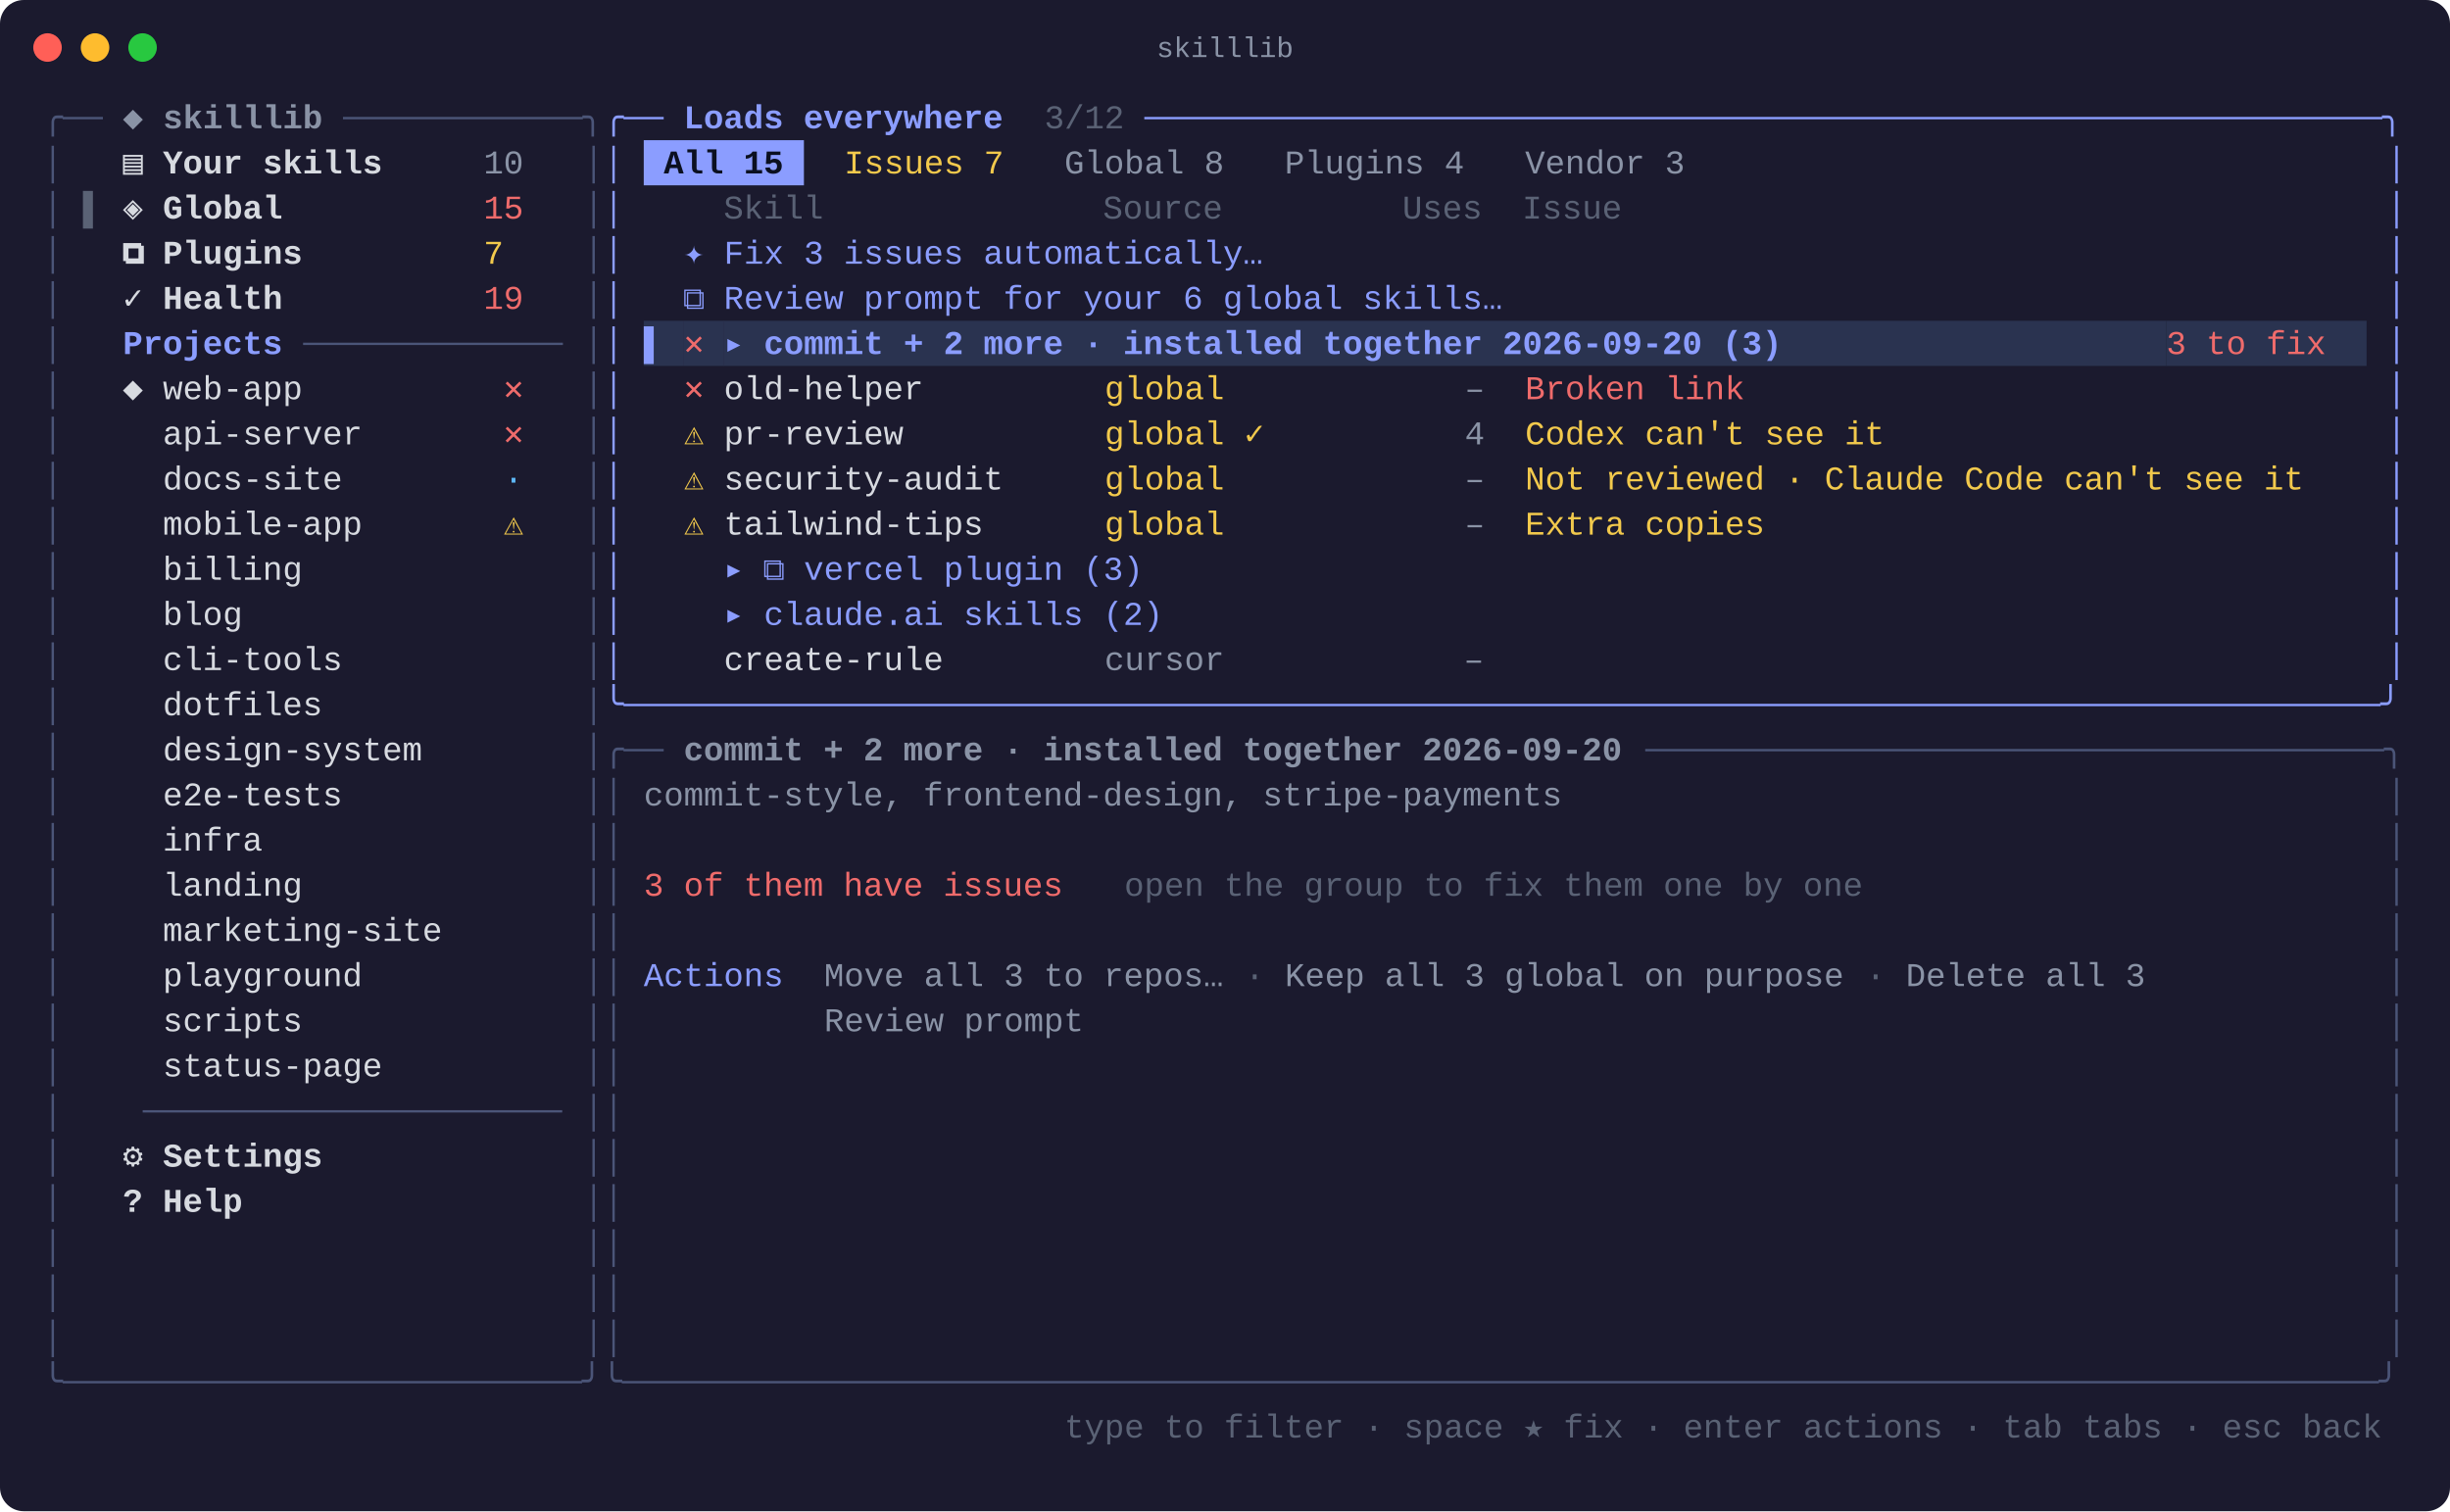
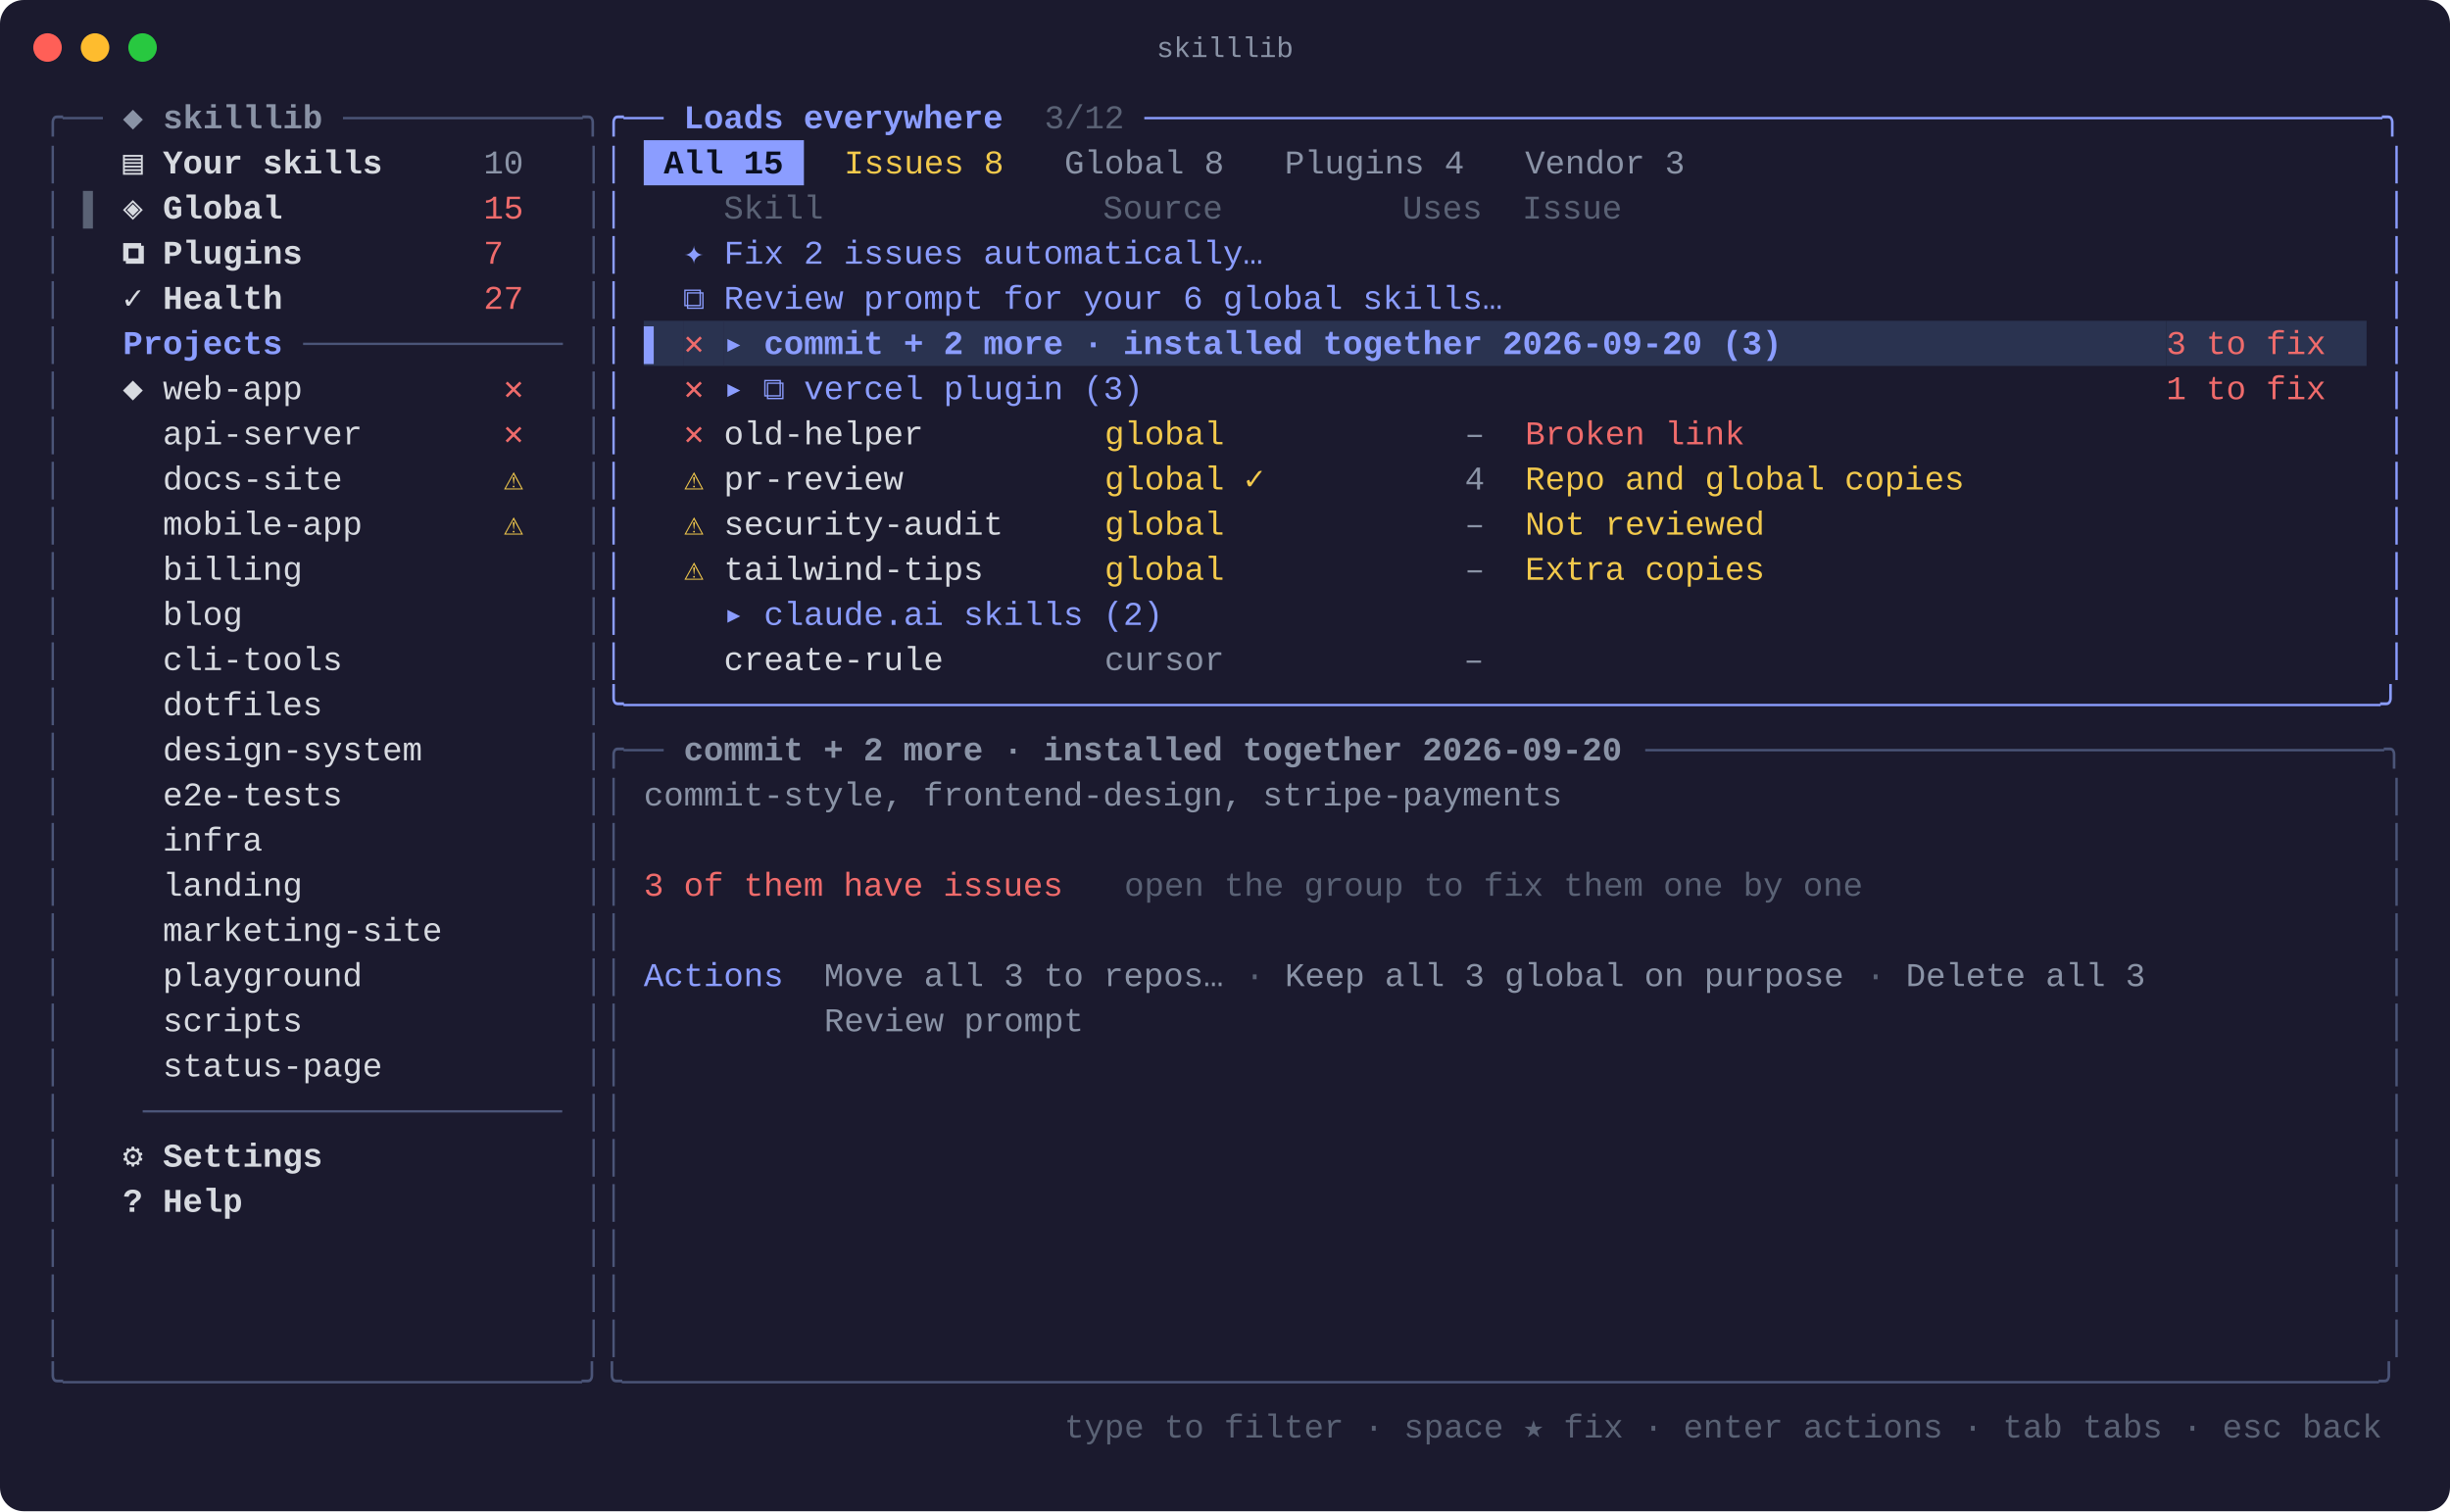
<svg xmlns="http://www.w3.org/2000/svg" width="1031" height="636" viewBox="0 0 1031 636" font-family="SFMono-Regular, Menlo, Consolas, 'Liberation Mono', monospace" font-size="14">
  <rect width="1031" height="636" rx="10" fill="#1b1a2e" />
  <circle cx="20" cy="20" r="6" fill="#ff5f57" />
  <circle cx="40" cy="20" r="6" fill="#febc2e" />
  <circle cx="60" cy="20" r="6" fill="#28c840" />
  <text x="515.5" y="24" fill="#8a93a6" font-size="12" text-anchor="middle">skilllib</text>
  <text x="18.0" y="54.0" fill="#4b5578" xml:space="preserve" textLength="25.3" lengthAdjust="spacingAndGlyphs">╭──</text>
  <text x="43.3" y="54.0" fill="#8a93a6" font-weight="bold" xml:space="preserve" textLength="101.2" lengthAdjust="spacingAndGlyphs"> ◆ skilllib </text>
  <text x="144.4" y="54.0" fill="#4b5578" xml:space="preserve" textLength="109.6" lengthAdjust="spacingAndGlyphs">────────────╮</text>
  <text x="254.0" y="54.0" fill="#8b9dff" xml:space="preserve" textLength="25.3" lengthAdjust="spacingAndGlyphs">╭──</text>
  <text x="279.3" y="54.0" fill="#8b9dff" font-weight="bold" xml:space="preserve" textLength="151.7" lengthAdjust="spacingAndGlyphs"> Loads everywhere </text>
  <text x="431.1" y="54.0" fill="#5a6275" xml:space="preserve" textLength="50.6" lengthAdjust="spacingAndGlyphs"> 3/12 </text>
  <text x="481.6" y="54.0" fill="#8b9dff" xml:space="preserve" textLength="531.1" lengthAdjust="spacingAndGlyphs">──────────────────────────────────────────────────────────────╮</text>
  <text x="18.0" y="73.0" fill="#4b5578" xml:space="preserve" textLength="8.4" lengthAdjust="spacingAndGlyphs">│</text>
  <text x="51.7" y="73.0" fill="#d7dae0" font-weight="bold" xml:space="preserve" textLength="151.7" lengthAdjust="spacingAndGlyphs">▤ Your skills     </text>
  <text x="203.5" y="73.0" fill="#8a93a6" xml:space="preserve" textLength="33.7" lengthAdjust="spacingAndGlyphs">10  </text>
  <text x="245.6" y="73.0" fill="#4b5578" xml:space="preserve" textLength="8.4" lengthAdjust="spacingAndGlyphs">│</text>
  <text x="254.0" y="73.0" fill="#8b9dff" xml:space="preserve" textLength="8.4" lengthAdjust="spacingAndGlyphs">│</text>
  <rect x="270.9" y="59.0" width="67.4" height="19" fill="#8b9dff" />
  <text x="270.9" y="73.0" fill="#0b1020" font-weight="bold" xml:space="preserve" textLength="67.4" lengthAdjust="spacingAndGlyphs"> All 15 </text>
-   <text x="346.8" y="73.0" fill="#f2c94c" xml:space="preserve" textLength="84.3" lengthAdjust="spacingAndGlyphs"> Issues 7 </text>
+   <text x="346.8" y="73.0" fill="#f2c94c" xml:space="preserve" textLength="84.3" lengthAdjust="spacingAndGlyphs"> Issues 8 </text>
  <text x="439.5" y="73.0" fill="#8a93a6" xml:space="preserve" textLength="84.3" lengthAdjust="spacingAndGlyphs"> Global 8 </text>
  <text x="532.2" y="73.0" fill="#8a93a6" xml:space="preserve" textLength="92.7" lengthAdjust="spacingAndGlyphs"> Plugins 4 </text>
  <text x="633.4" y="73.0" fill="#8a93a6" xml:space="preserve" textLength="84.3" lengthAdjust="spacingAndGlyphs"> Vendor 3 </text>
  <text x="1004.3" y="73.0" fill="#8b9dff" xml:space="preserve" textLength="8.4" lengthAdjust="spacingAndGlyphs">│</text>
  <text x="18.0" y="92.0" fill="#4b5578" xml:space="preserve" textLength="8.4" lengthAdjust="spacingAndGlyphs">│</text>
  <text x="34.9" y="92.0" fill="#5a6275" xml:space="preserve" textLength="16.9" lengthAdjust="spacingAndGlyphs">▌ </text>
  <text x="51.7" y="92.0" fill="#d7dae0" font-weight="bold" xml:space="preserve" textLength="151.7" lengthAdjust="spacingAndGlyphs">◈ Global          </text>
  <text x="203.5" y="92.0" fill="#ef6b6b" xml:space="preserve" textLength="33.7" lengthAdjust="spacingAndGlyphs">15  </text>
  <text x="245.6" y="92.0" fill="#4b5578" xml:space="preserve" textLength="8.4" lengthAdjust="spacingAndGlyphs">│</text>
  <text x="254.0" y="92.0" fill="#8b9dff" xml:space="preserve" textLength="8.4" lengthAdjust="spacingAndGlyphs">│</text>
  <text x="270.9" y="92.0" fill="#5a6275" xml:space="preserve" textLength="725.0" lengthAdjust="spacingAndGlyphs">    Skill              Source         Uses  Issue                                     </text>
  <text x="1004.3" y="92.0" fill="#8b9dff" xml:space="preserve" textLength="8.4" lengthAdjust="spacingAndGlyphs">│</text>
  <text x="18.0" y="111.0" fill="#4b5578" xml:space="preserve" textLength="8.4" lengthAdjust="spacingAndGlyphs">│</text>
  <text x="51.7" y="111.0" fill="#d7dae0" font-weight="bold" xml:space="preserve" textLength="151.7" lengthAdjust="spacingAndGlyphs">⧉ Plugins         </text>
-   <text x="203.5" y="111.0" fill="#f2c94c" xml:space="preserve" textLength="33.7" lengthAdjust="spacingAndGlyphs">7   </text>
+   <text x="203.5" y="111.0" fill="#ef6b6b" xml:space="preserve" textLength="33.7" lengthAdjust="spacingAndGlyphs">7   </text>
  <text x="245.6" y="111.0" fill="#4b5578" xml:space="preserve" textLength="8.4" lengthAdjust="spacingAndGlyphs">│</text>
  <text x="254.0" y="111.0" fill="#8b9dff" xml:space="preserve" textLength="8.4" lengthAdjust="spacingAndGlyphs">│</text>
-   <text x="287.8" y="111.0" fill="#8b9dff" xml:space="preserve" textLength="708.1" lengthAdjust="spacingAndGlyphs">✦ Fix 3 issues automatically…                                                       </text>
+   <text x="287.8" y="111.0" fill="#8b9dff" xml:space="preserve" textLength="708.1" lengthAdjust="spacingAndGlyphs">✦ Fix 2 issues automatically…                                                       </text>
  <text x="1004.3" y="111.0" fill="#8b9dff" xml:space="preserve" textLength="8.4" lengthAdjust="spacingAndGlyphs">│</text>
  <text x="18.0" y="130.0" fill="#4b5578" xml:space="preserve" textLength="8.4" lengthAdjust="spacingAndGlyphs">│</text>
  <text x="51.7" y="130.0" fill="#d7dae0" font-weight="bold" xml:space="preserve" textLength="151.7" lengthAdjust="spacingAndGlyphs">✓ Health          </text>
-   <text x="203.5" y="130.0" fill="#ef6b6b" xml:space="preserve" textLength="33.7" lengthAdjust="spacingAndGlyphs">19  </text>
+   <text x="203.5" y="130.0" fill="#ef6b6b" xml:space="preserve" textLength="33.7" lengthAdjust="spacingAndGlyphs">27  </text>
  <text x="245.6" y="130.0" fill="#4b5578" xml:space="preserve" textLength="8.4" lengthAdjust="spacingAndGlyphs">│</text>
  <text x="254.0" y="130.0" fill="#8b9dff" xml:space="preserve" textLength="8.4" lengthAdjust="spacingAndGlyphs">│</text>
  <text x="287.8" y="130.0" fill="#8b9dff" xml:space="preserve" textLength="708.1" lengthAdjust="spacingAndGlyphs">⧉ Review prompt for your 6 global skills…                                           </text>
  <text x="1004.3" y="130.0" fill="#8b9dff" xml:space="preserve" textLength="8.4" lengthAdjust="spacingAndGlyphs">│</text>
  <text x="18.0" y="149.0" fill="#4b5578" xml:space="preserve" textLength="8.4" lengthAdjust="spacingAndGlyphs">│</text>
  <text x="34.9" y="149.0" fill="#8b9dff" font-weight="bold" xml:space="preserve" textLength="92.7" lengthAdjust="spacingAndGlyphs">  Projects </text>
  <text x="127.6" y="149.0" fill="#4b5578" xml:space="preserve" textLength="109.6" lengthAdjust="spacingAndGlyphs">─────────────</text>
  <text x="245.6" y="149.0" fill="#4b5578" xml:space="preserve" textLength="8.4" lengthAdjust="spacingAndGlyphs">│</text>
  <text x="254.0" y="149.0" fill="#8b9dff" xml:space="preserve" textLength="8.4" lengthAdjust="spacingAndGlyphs">│</text>
  <rect x="270.9" y="135.0" width="16.9" height="19" fill="#2a3350" />
  <text x="270.9" y="149.0" fill="#8b9dff" xml:space="preserve" textLength="16.9" lengthAdjust="spacingAndGlyphs">▌ </text>
  <rect x="287.8" y="135.0" width="16.9" height="19" fill="#2a3350" />
  <text x="287.8" y="149.0" fill="#ef6b6b" xml:space="preserve" textLength="16.9" lengthAdjust="spacingAndGlyphs">✕ </text>
  <rect x="304.6" y="135.0" width="607.0" height="19" fill="#2a3350" />
  <text x="304.6" y="149.0" fill="#8b9dff" font-weight="bold" xml:space="preserve" textLength="607.0" lengthAdjust="spacingAndGlyphs">▸ commit + 2 more · installed together 2026-09-20 (3)                   </text>
  <rect x="911.6" y="135.0" width="84.3" height="19" fill="#2a3350" />
  <text x="911.6" y="149.0" fill="#ef6b6b" xml:space="preserve" textLength="84.3" lengthAdjust="spacingAndGlyphs">3 to fix  </text>
  <text x="1004.3" y="149.0" fill="#8b9dff" xml:space="preserve" textLength="8.4" lengthAdjust="spacingAndGlyphs">│</text>
  <text x="18.0" y="168.0" fill="#4b5578" xml:space="preserve" textLength="8.4" lengthAdjust="spacingAndGlyphs">│</text>
  <text x="51.7" y="168.0" fill="#d7dae0" xml:space="preserve" textLength="160.2" lengthAdjust="spacingAndGlyphs">◆ web-app          </text>
  <text x="211.9" y="168.0" fill="#ef6b6b" xml:space="preserve" textLength="25.3" lengthAdjust="spacingAndGlyphs">✕  </text>
  <text x="245.6" y="168.0" fill="#4b5578" xml:space="preserve" textLength="8.4" lengthAdjust="spacingAndGlyphs">│</text>
  <text x="254.0" y="168.0" fill="#8b9dff" xml:space="preserve" textLength="8.4" lengthAdjust="spacingAndGlyphs">│</text>
  <text x="287.8" y="168.0" fill="#ef6b6b" xml:space="preserve" textLength="16.9" lengthAdjust="spacingAndGlyphs">✕ </text>
-   <text x="304.6" y="168.0" fill="#d7dae0" xml:space="preserve" textLength="160.2" lengthAdjust="spacingAndGlyphs">old-helper         </text>
-   <text x="464.8" y="168.0" fill="#f2c94c" xml:space="preserve" textLength="118.0" lengthAdjust="spacingAndGlyphs">global        </text>
-   <text x="582.8" y="168.0" fill="#8a93a6" xml:space="preserve" textLength="50.6" lengthAdjust="spacingAndGlyphs">    – </text>
-   <text x="633.4" y="168.0" fill="#ef6b6b" xml:space="preserve" textLength="362.5" lengthAdjust="spacingAndGlyphs"> Broken link                               </text>
+   <text x="304.6" y="168.0" fill="#8b9dff" xml:space="preserve" textLength="607.0" lengthAdjust="spacingAndGlyphs">▸ ⧉ vercel plugin (3)                                                   </text>
+   <text x="911.6" y="168.0" fill="#ef6b6b" xml:space="preserve" textLength="84.3" lengthAdjust="spacingAndGlyphs">1 to fix  </text>
  <text x="1004.3" y="168.0" fill="#8b9dff" xml:space="preserve" textLength="8.4" lengthAdjust="spacingAndGlyphs">│</text>
  <text x="18.0" y="187.0" fill="#4b5578" xml:space="preserve" textLength="8.4" lengthAdjust="spacingAndGlyphs">│</text>
  <text x="51.7" y="187.0" fill="#d7dae0" xml:space="preserve" textLength="160.2" lengthAdjust="spacingAndGlyphs">  api-server       </text>
  <text x="211.9" y="187.0" fill="#ef6b6b" xml:space="preserve" textLength="25.3" lengthAdjust="spacingAndGlyphs">✕  </text>
  <text x="245.6" y="187.0" fill="#4b5578" xml:space="preserve" textLength="8.4" lengthAdjust="spacingAndGlyphs">│</text>
  <text x="254.0" y="187.0" fill="#8b9dff" xml:space="preserve" textLength="8.4" lengthAdjust="spacingAndGlyphs">│</text>
-   <text x="287.8" y="187.0" fill="#f2c94c" xml:space="preserve" textLength="16.9" lengthAdjust="spacingAndGlyphs">⚠ </text>
-   <text x="304.6" y="187.0" fill="#d7dae0" xml:space="preserve" textLength="160.2" lengthAdjust="spacingAndGlyphs">pr-review          </text>
-   <text x="464.8" y="187.0" fill="#f2c94c" xml:space="preserve" textLength="118.0" lengthAdjust="spacingAndGlyphs">global ✓      </text>
-   <text x="582.8" y="187.0" fill="#8a93a6" xml:space="preserve" textLength="50.6" lengthAdjust="spacingAndGlyphs">    4 </text>
-   <text x="633.4" y="187.0" fill="#f2c94c" xml:space="preserve" textLength="362.5" lengthAdjust="spacingAndGlyphs"> Codex can't see it                        </text>
+   <text x="287.8" y="187.0" fill="#ef6b6b" xml:space="preserve" textLength="16.9" lengthAdjust="spacingAndGlyphs">✕ </text>
+   <text x="304.6" y="187.0" fill="#d7dae0" xml:space="preserve" textLength="160.2" lengthAdjust="spacingAndGlyphs">old-helper         </text>
+   <text x="464.8" y="187.0" fill="#f2c94c" xml:space="preserve" textLength="118.0" lengthAdjust="spacingAndGlyphs">global        </text>
+   <text x="582.8" y="187.0" fill="#8a93a6" xml:space="preserve" textLength="50.6" lengthAdjust="spacingAndGlyphs">    – </text>
+   <text x="633.4" y="187.0" fill="#ef6b6b" xml:space="preserve" textLength="362.5" lengthAdjust="spacingAndGlyphs"> Broken link                               </text>
  <text x="1004.3" y="187.0" fill="#8b9dff" xml:space="preserve" textLength="8.4" lengthAdjust="spacingAndGlyphs">│</text>
  <text x="18.0" y="206.0" fill="#4b5578" xml:space="preserve" textLength="8.4" lengthAdjust="spacingAndGlyphs">│</text>
  <text x="51.7" y="206.0" fill="#d7dae0" xml:space="preserve" textLength="160.2" lengthAdjust="spacingAndGlyphs">  docs-site        </text>
-   <text x="211.9" y="206.0" fill="#5eb8f7" xml:space="preserve" textLength="25.3" lengthAdjust="spacingAndGlyphs">·  </text>
+   <text x="211.9" y="206.0" fill="#f2c94c" xml:space="preserve" textLength="25.3" lengthAdjust="spacingAndGlyphs">⚠  </text>
  <text x="245.6" y="206.0" fill="#4b5578" xml:space="preserve" textLength="8.4" lengthAdjust="spacingAndGlyphs">│</text>
  <text x="254.0" y="206.0" fill="#8b9dff" xml:space="preserve" textLength="8.4" lengthAdjust="spacingAndGlyphs">│</text>
  <text x="287.8" y="206.0" fill="#f2c94c" xml:space="preserve" textLength="16.9" lengthAdjust="spacingAndGlyphs">⚠ </text>
-   <text x="304.6" y="206.0" fill="#d7dae0" xml:space="preserve" textLength="160.2" lengthAdjust="spacingAndGlyphs">security-audit     </text>
-   <text x="464.8" y="206.0" fill="#f2c94c" xml:space="preserve" textLength="118.0" lengthAdjust="spacingAndGlyphs">global        </text>
-   <text x="582.8" y="206.0" fill="#8a93a6" xml:space="preserve" textLength="50.6" lengthAdjust="spacingAndGlyphs">    – </text>
-   <text x="633.4" y="206.0" fill="#f2c94c" xml:space="preserve" textLength="362.5" lengthAdjust="spacingAndGlyphs"> Not reviewed · Claude Code can't see it   </text>
+   <text x="304.6" y="206.0" fill="#d7dae0" xml:space="preserve" textLength="160.2" lengthAdjust="spacingAndGlyphs">pr-review          </text>
+   <text x="464.8" y="206.0" fill="#f2c94c" xml:space="preserve" textLength="118.0" lengthAdjust="spacingAndGlyphs">global ✓      </text>
+   <text x="582.8" y="206.0" fill="#8a93a6" xml:space="preserve" textLength="50.6" lengthAdjust="spacingAndGlyphs">    4 </text>
+   <text x="633.4" y="206.0" fill="#f2c94c" xml:space="preserve" textLength="362.5" lengthAdjust="spacingAndGlyphs"> Repo and global copies                    </text>
  <text x="1004.3" y="206.0" fill="#8b9dff" xml:space="preserve" textLength="8.4" lengthAdjust="spacingAndGlyphs">│</text>
  <text x="18.0" y="225.0" fill="#4b5578" xml:space="preserve" textLength="8.4" lengthAdjust="spacingAndGlyphs">│</text>
  <text x="51.7" y="225.0" fill="#d7dae0" xml:space="preserve" textLength="160.2" lengthAdjust="spacingAndGlyphs">  mobile-app       </text>
  <text x="211.9" y="225.0" fill="#f2c94c" xml:space="preserve" textLength="25.3" lengthAdjust="spacingAndGlyphs">⚠  </text>
  <text x="245.6" y="225.0" fill="#4b5578" xml:space="preserve" textLength="8.4" lengthAdjust="spacingAndGlyphs">│</text>
  <text x="254.0" y="225.0" fill="#8b9dff" xml:space="preserve" textLength="8.4" lengthAdjust="spacingAndGlyphs">│</text>
  <text x="287.8" y="225.0" fill="#f2c94c" xml:space="preserve" textLength="16.9" lengthAdjust="spacingAndGlyphs">⚠ </text>
-   <text x="304.6" y="225.0" fill="#d7dae0" xml:space="preserve" textLength="160.2" lengthAdjust="spacingAndGlyphs">tailwind-tips      </text>
+   <text x="304.6" y="225.0" fill="#d7dae0" xml:space="preserve" textLength="160.2" lengthAdjust="spacingAndGlyphs">security-audit     </text>
  <text x="464.8" y="225.0" fill="#f2c94c" xml:space="preserve" textLength="118.0" lengthAdjust="spacingAndGlyphs">global        </text>
  <text x="582.8" y="225.0" fill="#8a93a6" xml:space="preserve" textLength="50.6" lengthAdjust="spacingAndGlyphs">    – </text>
-   <text x="633.4" y="225.0" fill="#f2c94c" xml:space="preserve" textLength="362.5" lengthAdjust="spacingAndGlyphs"> Extra copies                              </text>
+   <text x="633.4" y="225.0" fill="#f2c94c" xml:space="preserve" textLength="362.5" lengthAdjust="spacingAndGlyphs"> Not reviewed                              </text>
  <text x="1004.3" y="225.0" fill="#8b9dff" xml:space="preserve" textLength="8.4" lengthAdjust="spacingAndGlyphs">│</text>
  <text x="18.0" y="244.0" fill="#4b5578" xml:space="preserve" textLength="8.4" lengthAdjust="spacingAndGlyphs">│</text>
  <text x="51.7" y="244.0" fill="#d7dae0" xml:space="preserve" textLength="193.9" lengthAdjust="spacingAndGlyphs">  billing              </text>
  <text x="245.6" y="244.0" fill="#4b5578" xml:space="preserve" textLength="8.4" lengthAdjust="spacingAndGlyphs">│</text>
  <text x="254.0" y="244.0" fill="#8b9dff" xml:space="preserve" textLength="8.4" lengthAdjust="spacingAndGlyphs">│</text>
-   <text x="304.6" y="244.0" fill="#8b9dff" xml:space="preserve" textLength="607.0" lengthAdjust="spacingAndGlyphs">▸ ⧉ vercel plugin (3)                                                   </text>
+   <text x="287.8" y="244.0" fill="#f2c94c" xml:space="preserve" textLength="16.9" lengthAdjust="spacingAndGlyphs">⚠ </text>
+   <text x="304.6" y="244.0" fill="#d7dae0" xml:space="preserve" textLength="160.2" lengthAdjust="spacingAndGlyphs">tailwind-tips      </text>
+   <text x="464.8" y="244.0" fill="#f2c94c" xml:space="preserve" textLength="118.0" lengthAdjust="spacingAndGlyphs">global        </text>
+   <text x="582.8" y="244.0" fill="#8a93a6" xml:space="preserve" textLength="50.6" lengthAdjust="spacingAndGlyphs">    – </text>
+   <text x="633.4" y="244.0" fill="#f2c94c" xml:space="preserve" textLength="362.5" lengthAdjust="spacingAndGlyphs"> Extra copies                              </text>
  <text x="1004.3" y="244.0" fill="#8b9dff" xml:space="preserve" textLength="8.4" lengthAdjust="spacingAndGlyphs">│</text>
  <text x="18.0" y="263.0" fill="#4b5578" xml:space="preserve" textLength="8.4" lengthAdjust="spacingAndGlyphs">│</text>
  <text x="51.7" y="263.0" fill="#d7dae0" xml:space="preserve" textLength="193.9" lengthAdjust="spacingAndGlyphs">  blog                 </text>
  <text x="245.6" y="263.0" fill="#4b5578" xml:space="preserve" textLength="8.4" lengthAdjust="spacingAndGlyphs">│</text>
  <text x="254.0" y="263.0" fill="#8b9dff" xml:space="preserve" textLength="8.4" lengthAdjust="spacingAndGlyphs">│</text>
  <text x="304.6" y="263.0" fill="#8b9dff" xml:space="preserve" textLength="607.0" lengthAdjust="spacingAndGlyphs">▸ claude.ai skills (2)                                                  </text>
  <text x="1004.3" y="263.0" fill="#8b9dff" xml:space="preserve" textLength="8.4" lengthAdjust="spacingAndGlyphs">│</text>
  <text x="18.0" y="282.0" fill="#4b5578" xml:space="preserve" textLength="8.4" lengthAdjust="spacingAndGlyphs">│</text>
  <text x="51.7" y="282.0" fill="#d7dae0" xml:space="preserve" textLength="193.9" lengthAdjust="spacingAndGlyphs">  cli-tools            </text>
  <text x="245.6" y="282.0" fill="#4b5578" xml:space="preserve" textLength="8.4" lengthAdjust="spacingAndGlyphs">│</text>
  <text x="254.0" y="282.0" fill="#8b9dff" xml:space="preserve" textLength="8.4" lengthAdjust="spacingAndGlyphs">│</text>
  <text x="287.8" y="282.0" fill="#d7dae0" xml:space="preserve" textLength="177.0" lengthAdjust="spacingAndGlyphs">  create-rule        </text>
  <text x="464.8" y="282.0" fill="#8a93a6" xml:space="preserve" textLength="168.6" lengthAdjust="spacingAndGlyphs">cursor            – </text>
  <text x="1004.3" y="282.0" fill="#8b9dff" xml:space="preserve" textLength="8.4" lengthAdjust="spacingAndGlyphs">│</text>
  <text x="18.0" y="301.0" fill="#4b5578" xml:space="preserve" textLength="8.4" lengthAdjust="spacingAndGlyphs">│</text>
  <text x="51.7" y="301.0" fill="#d7dae0" xml:space="preserve" textLength="193.9" lengthAdjust="spacingAndGlyphs">  dotfiles             </text>
  <text x="245.6" y="301.0" fill="#4b5578" xml:space="preserve" textLength="8.4" lengthAdjust="spacingAndGlyphs">│</text>
  <text x="254.0" y="301.0" fill="#8b9dff" xml:space="preserve" textLength="758.7" lengthAdjust="spacingAndGlyphs">╰────────────────────────────────────────────────────────────────────────────────────────╯</text>
  <text x="18.0" y="320.0" fill="#4b5578" xml:space="preserve" textLength="8.4" lengthAdjust="spacingAndGlyphs">│</text>
  <text x="51.7" y="320.0" fill="#d7dae0" xml:space="preserve" textLength="193.9" lengthAdjust="spacingAndGlyphs">  design-system        </text>
  <text x="245.6" y="320.0" fill="#4b5578" xml:space="preserve" textLength="33.7" lengthAdjust="spacingAndGlyphs">│╭──</text>
  <text x="279.3" y="320.0" fill="#8a93a6" font-weight="bold" xml:space="preserve" textLength="413.1" lengthAdjust="spacingAndGlyphs"> commit + 2 more · installed together 2026-09-20 </text>
  <text x="692.4" y="320.0" fill="#4b5578" xml:space="preserve" textLength="320.3" lengthAdjust="spacingAndGlyphs">─────────────────────────────────────╮</text>
  <text x="18.0" y="339.0" fill="#4b5578" xml:space="preserve" textLength="8.4" lengthAdjust="spacingAndGlyphs">│</text>
  <text x="51.7" y="339.0" fill="#d7dae0" xml:space="preserve" textLength="193.9" lengthAdjust="spacingAndGlyphs">  e2e-tests            </text>
  <text x="245.6" y="339.0" fill="#4b5578" xml:space="preserve" textLength="16.9" lengthAdjust="spacingAndGlyphs">││</text>
  <text x="270.9" y="339.0" fill="#8a93a6" xml:space="preserve" textLength="387.8" lengthAdjust="spacingAndGlyphs">commit-style, frontend-design, stripe-payments</text>
  <text x="1004.3" y="339.0" fill="#4b5578" xml:space="preserve" textLength="8.4" lengthAdjust="spacingAndGlyphs">│</text>
  <text x="18.0" y="358.0" fill="#4b5578" xml:space="preserve" textLength="8.4" lengthAdjust="spacingAndGlyphs">│</text>
  <text x="51.7" y="358.0" fill="#d7dae0" xml:space="preserve" textLength="193.9" lengthAdjust="spacingAndGlyphs">  infra                </text>
  <text x="245.6" y="358.0" fill="#4b5578" xml:space="preserve" textLength="16.9" lengthAdjust="spacingAndGlyphs">││</text>
  <text x="1004.3" y="358.0" fill="#4b5578" xml:space="preserve" textLength="8.4" lengthAdjust="spacingAndGlyphs">│</text>
  <text x="18.0" y="377.0" fill="#4b5578" xml:space="preserve" textLength="8.4" lengthAdjust="spacingAndGlyphs">│</text>
  <text x="51.7" y="377.0" fill="#d7dae0" xml:space="preserve" textLength="193.9" lengthAdjust="spacingAndGlyphs">  landing              </text>
  <text x="245.6" y="377.0" fill="#4b5578" xml:space="preserve" textLength="16.9" lengthAdjust="spacingAndGlyphs">││</text>
  <text x="270.9" y="377.0" fill="#ef6b6b" xml:space="preserve" textLength="177.0" lengthAdjust="spacingAndGlyphs">3 of them have issues</text>
  <text x="447.9" y="377.0" fill="#5a6275" xml:space="preserve" textLength="337.2" lengthAdjust="spacingAndGlyphs">   open the group to fix them one by one</text>
  <text x="1004.3" y="377.0" fill="#4b5578" xml:space="preserve" textLength="8.4" lengthAdjust="spacingAndGlyphs">│</text>
  <text x="18.0" y="396.0" fill="#4b5578" xml:space="preserve" textLength="8.4" lengthAdjust="spacingAndGlyphs">│</text>
  <text x="51.7" y="396.0" fill="#d7dae0" xml:space="preserve" textLength="193.9" lengthAdjust="spacingAndGlyphs">  marketing-site       </text>
  <text x="245.6" y="396.0" fill="#4b5578" xml:space="preserve" textLength="16.9" lengthAdjust="spacingAndGlyphs">││</text>
  <text x="1004.3" y="396.0" fill="#4b5578" xml:space="preserve" textLength="8.4" lengthAdjust="spacingAndGlyphs">│</text>
  <text x="18.0" y="415.0" fill="#4b5578" xml:space="preserve" textLength="8.4" lengthAdjust="spacingAndGlyphs">│</text>
  <text x="51.7" y="415.0" fill="#d7dae0" xml:space="preserve" textLength="193.9" lengthAdjust="spacingAndGlyphs">  playground           </text>
  <text x="245.6" y="415.0" fill="#4b5578" xml:space="preserve" textLength="16.9" lengthAdjust="spacingAndGlyphs">││</text>
  <text x="270.9" y="415.0" fill="#8b9dff" xml:space="preserve" textLength="75.9" lengthAdjust="spacingAndGlyphs">Actions  </text>
  <text x="346.8" y="415.0" fill="#8a93a6" xml:space="preserve" textLength="168.6" lengthAdjust="spacingAndGlyphs">Move all 3 to repos…</text>
  <text x="515.4" y="415.0" fill="#5a6275" xml:space="preserve" textLength="25.3" lengthAdjust="spacingAndGlyphs"> · </text>
  <text x="540.7" y="415.0" fill="#8a93a6" xml:space="preserve" textLength="236.0" lengthAdjust="spacingAndGlyphs">Keep all 3 global on purpose</text>
  <text x="776.7" y="415.0" fill="#5a6275" xml:space="preserve" textLength="25.3" lengthAdjust="spacingAndGlyphs"> · </text>
  <text x="802.0" y="415.0" fill="#8a93a6" xml:space="preserve" textLength="101.2" lengthAdjust="spacingAndGlyphs">Delete all 3</text>
  <text x="1004.3" y="415.0" fill="#4b5578" xml:space="preserve" textLength="8.4" lengthAdjust="spacingAndGlyphs">│</text>
  <text x="18.0" y="434.0" fill="#4b5578" xml:space="preserve" textLength="8.4" lengthAdjust="spacingAndGlyphs">│</text>
  <text x="51.7" y="434.0" fill="#d7dae0" xml:space="preserve" textLength="193.9" lengthAdjust="spacingAndGlyphs">  scripts              </text>
  <text x="245.6" y="434.0" fill="#4b5578" xml:space="preserve" textLength="16.9" lengthAdjust="spacingAndGlyphs">││</text>
  <text x="346.8" y="434.0" fill="#8a93a6" xml:space="preserve" textLength="109.6" lengthAdjust="spacingAndGlyphs">Review prompt</text>
  <text x="1004.3" y="434.0" fill="#4b5578" xml:space="preserve" textLength="8.4" lengthAdjust="spacingAndGlyphs">│</text>
  <text x="18.0" y="453.0" fill="#4b5578" xml:space="preserve" textLength="8.4" lengthAdjust="spacingAndGlyphs">│</text>
  <text x="51.7" y="453.0" fill="#d7dae0" xml:space="preserve" textLength="193.9" lengthAdjust="spacingAndGlyphs">  status-page          </text>
  <text x="245.6" y="453.0" fill="#4b5578" xml:space="preserve" textLength="16.9" lengthAdjust="spacingAndGlyphs">││</text>
  <text x="1004.3" y="453.0" fill="#4b5578" xml:space="preserve" textLength="8.4" lengthAdjust="spacingAndGlyphs">│</text>
  <text x="18.0" y="472.0" fill="#4b5578" xml:space="preserve" textLength="8.4" lengthAdjust="spacingAndGlyphs">│</text>
  <text x="60.1" y="472.0" fill="#4b5578" xml:space="preserve" textLength="177.0" lengthAdjust="spacingAndGlyphs">─────────────────────</text>
  <text x="245.6" y="472.0" fill="#4b5578" xml:space="preserve" textLength="16.9" lengthAdjust="spacingAndGlyphs">││</text>
  <text x="1004.3" y="472.0" fill="#4b5578" xml:space="preserve" textLength="8.4" lengthAdjust="spacingAndGlyphs">│</text>
  <text x="18.0" y="491.0" fill="#4b5578" xml:space="preserve" textLength="8.4" lengthAdjust="spacingAndGlyphs">│</text>
  <text x="51.7" y="491.0" fill="#d7dae0" font-weight="bold" xml:space="preserve" textLength="185.5" lengthAdjust="spacingAndGlyphs">⚙ Settings            </text>
  <text x="245.6" y="491.0" fill="#4b5578" xml:space="preserve" textLength="16.9" lengthAdjust="spacingAndGlyphs">││</text>
  <text x="1004.3" y="491.0" fill="#4b5578" xml:space="preserve" textLength="8.4" lengthAdjust="spacingAndGlyphs">│</text>
  <text x="18.0" y="510.0" fill="#4b5578" xml:space="preserve" textLength="8.4" lengthAdjust="spacingAndGlyphs">│</text>
  <text x="51.7" y="510.0" fill="#d7dae0" font-weight="bold" xml:space="preserve" textLength="185.5" lengthAdjust="spacingAndGlyphs">? Help                </text>
  <text x="245.6" y="510.0" fill="#4b5578" xml:space="preserve" textLength="16.9" lengthAdjust="spacingAndGlyphs">││</text>
  <text x="1004.3" y="510.0" fill="#4b5578" xml:space="preserve" textLength="8.4" lengthAdjust="spacingAndGlyphs">│</text>
  <text x="18.0" y="529.0" fill="#4b5578" xml:space="preserve" textLength="8.4" lengthAdjust="spacingAndGlyphs">│</text>
  <text x="245.6" y="529.0" fill="#4b5578" xml:space="preserve" textLength="16.9" lengthAdjust="spacingAndGlyphs">││</text>
  <text x="1004.3" y="529.0" fill="#4b5578" xml:space="preserve" textLength="8.4" lengthAdjust="spacingAndGlyphs">│</text>
  <text x="18.0" y="548.0" fill="#4b5578" xml:space="preserve" textLength="8.4" lengthAdjust="spacingAndGlyphs">│</text>
  <text x="245.6" y="548.0" fill="#4b5578" xml:space="preserve" textLength="16.9" lengthAdjust="spacingAndGlyphs">││</text>
  <text x="1004.3" y="548.0" fill="#4b5578" xml:space="preserve" textLength="8.4" lengthAdjust="spacingAndGlyphs">│</text>
  <text x="18.0" y="567.0" fill="#4b5578" xml:space="preserve" textLength="8.4" lengthAdjust="spacingAndGlyphs">│</text>
  <text x="245.6" y="567.0" fill="#4b5578" xml:space="preserve" textLength="16.9" lengthAdjust="spacingAndGlyphs">││</text>
  <text x="1004.3" y="567.0" fill="#4b5578" xml:space="preserve" textLength="8.4" lengthAdjust="spacingAndGlyphs">│</text>
  <text x="18.0" y="586.0" fill="#4b5578" xml:space="preserve" textLength="994.7" lengthAdjust="spacingAndGlyphs">╰──────────────────────────╯╰────────────────────────────────────────────────────────────────────────────────────────╯</text>
  <text x="447.9" y="605.0" fill="#5a6275" xml:space="preserve" textLength="564.8" lengthAdjust="spacingAndGlyphs">type to filter · space ★ fix · enter actions · tab tabs · esc back </text>
</svg>
